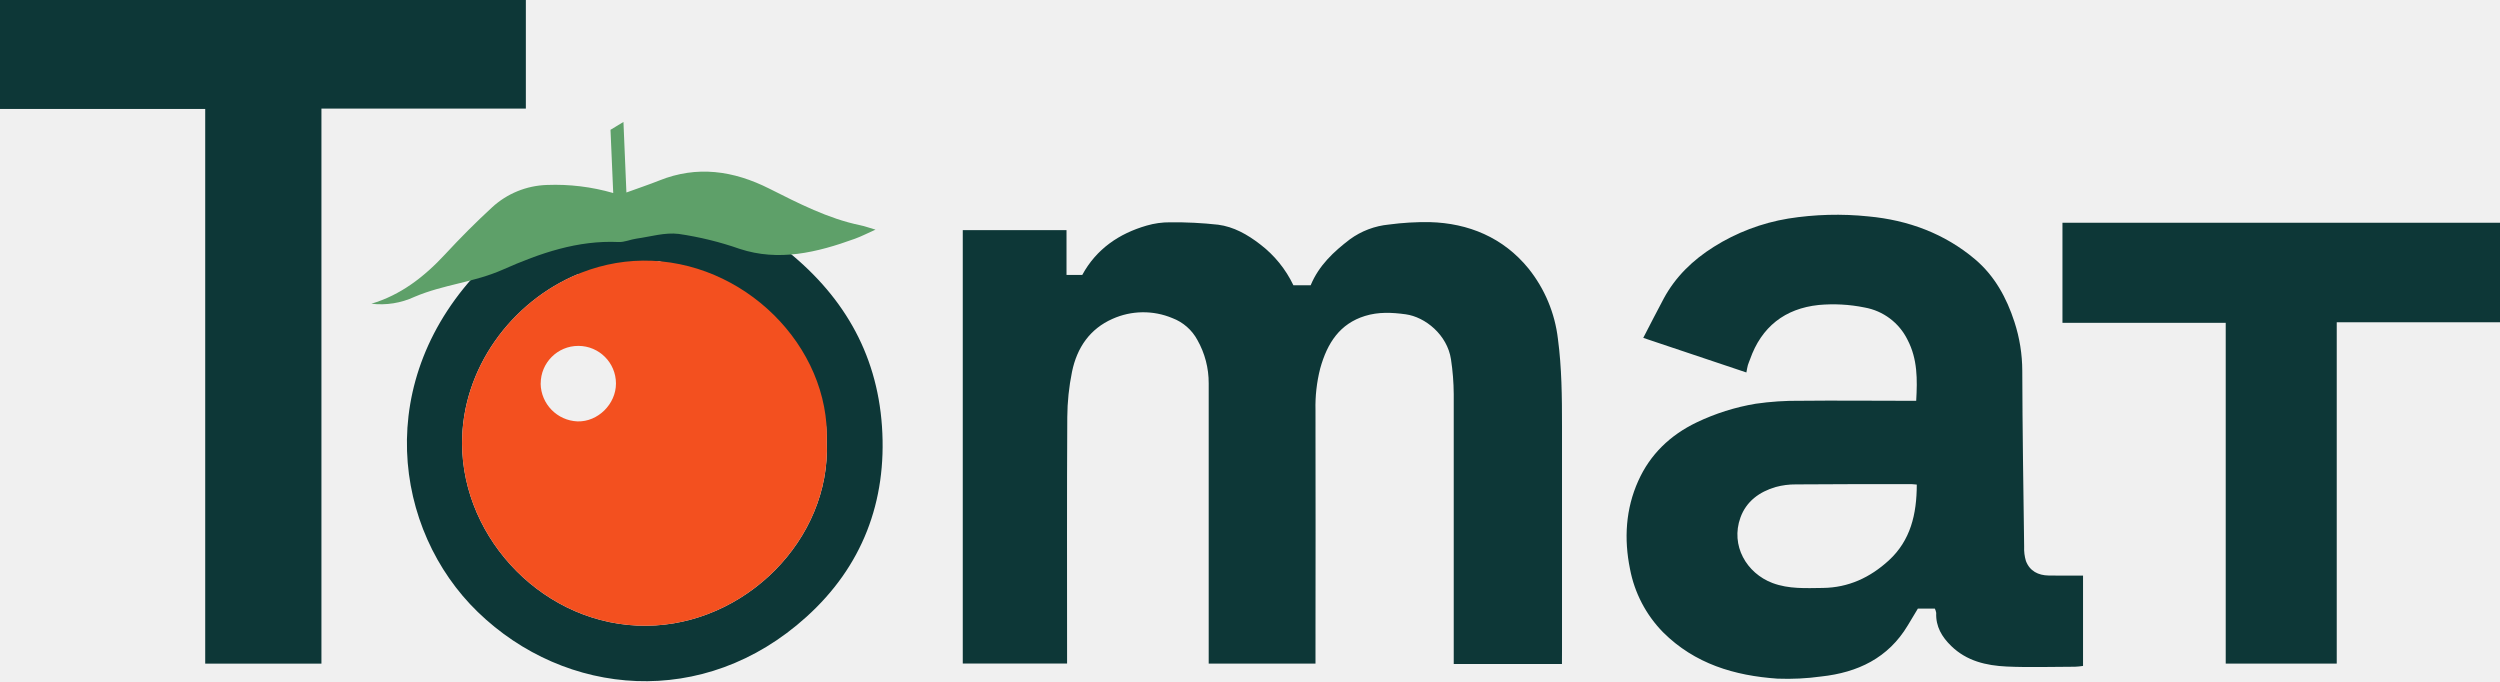
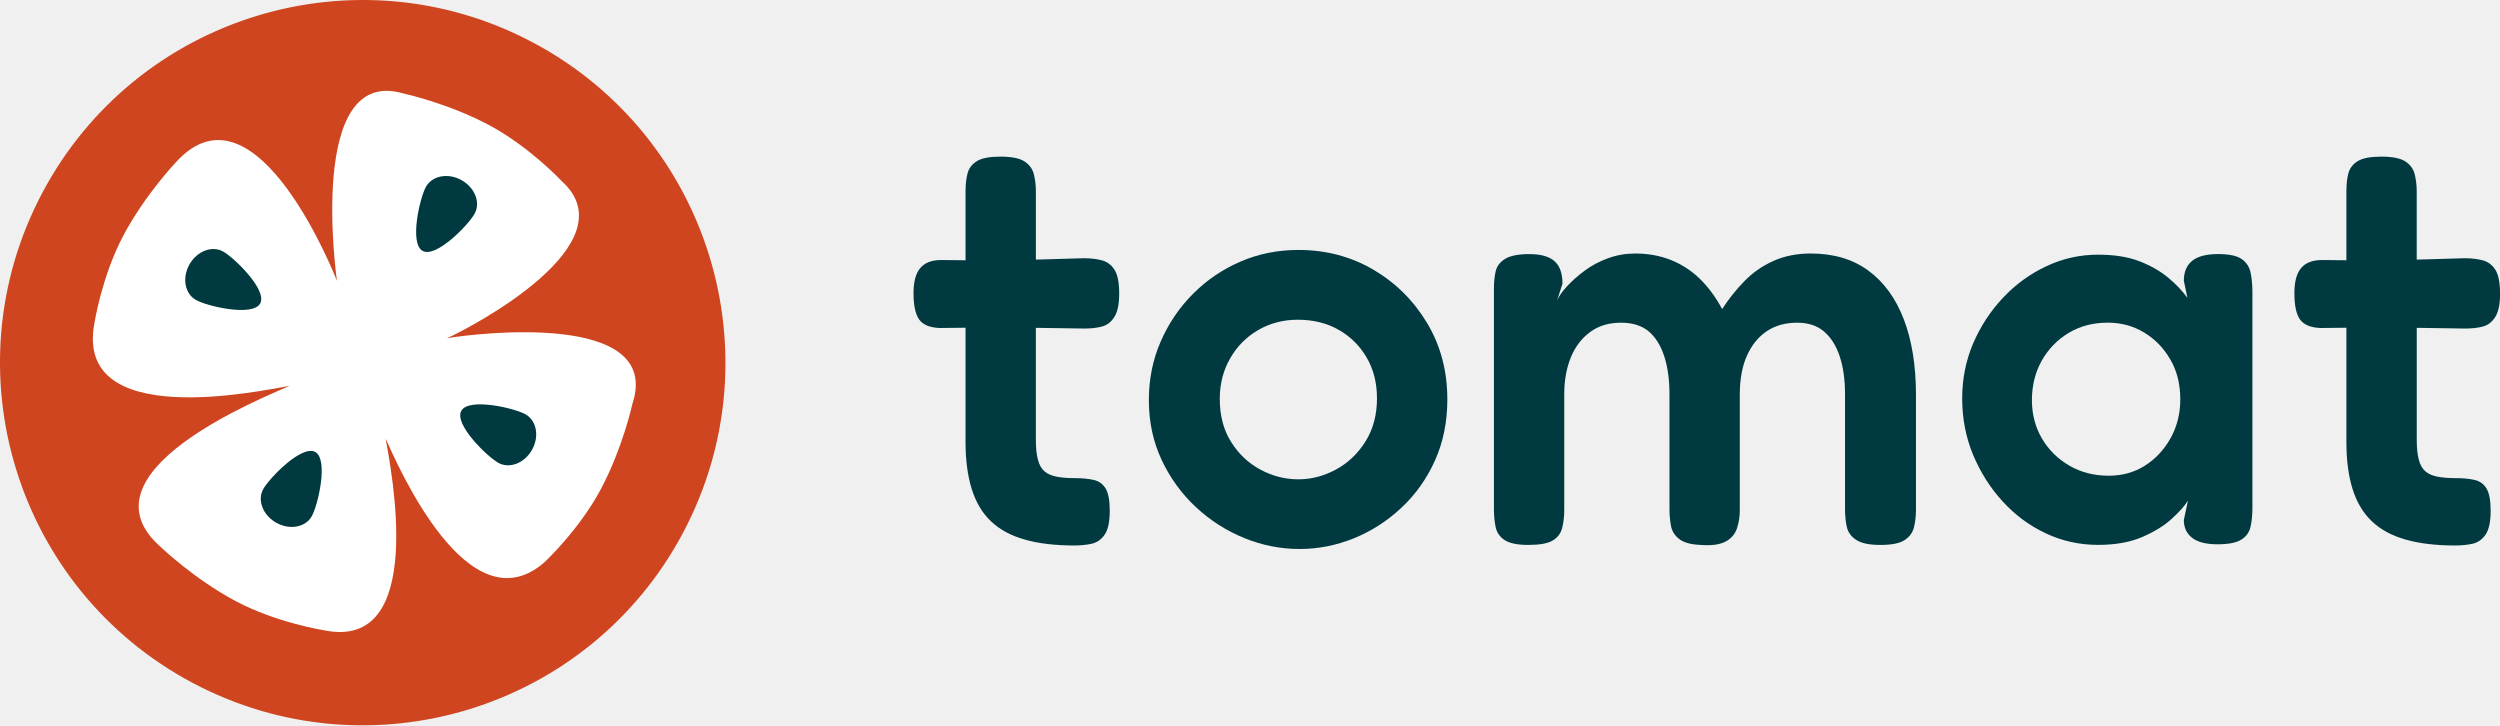
- <svg xmlns="http://www.w3.org/2000/svg" id="Calque_1" data-name="Calque 1" width="845.58" height="230.39" viewBox="0 0 845.58 230.39">
-   <defs>
-     <style>
-       .cls-1 {
-         fill: #0d3737;
-       }
- 
-       .cls-2 {
-         fill: #f3501f;
-       }
- 
-       .cls-3 {
-         fill: #5ea069;
-       }
-     </style>
-   </defs>
-   <g>
-     <path class="cls-1" d="M528.3,224.58H491.7v-4.49q0-43.38,0-86.76a81.7,81.7,0,0,0-.93-11.79c-1.24-8.27-8.69-14.33-15.35-15.24-4.7-.64-9.23-.83-13.72.56-8.49,2.63-12.76,9.07-15.17,17.78a52.14,52.14,0,0,0-1.59,14.1c.08,27.13,0,54.26,0,81.39v4.32H408.82v-4.31q0-45.24,0-90.48A29.47,29.47,0,0,0,405,115a16.05,16.05,0,0,0-8.45-7.4,25.47,25.47,0,0,0-20.27.25c-7.58,3.35-12,9.65-13.69,17.9a79.13,79.13,0,0,0-1.6,15.36c-.15,26.3-.07,52.6-.07,78.91v4.41H325.64V77.83h35.09V93h5.32c4.76-8.78,12.47-14,21.75-16.69a27.54,27.54,0,0,1,8-1.12A135.33,135.33,0,0,1,412,76c5.25.68,9.91,3.3,14.2,6.62a37.88,37.88,0,0,1,11.27,13.87h5.84c2.8-6.77,7.85-11.4,13.26-15.54a26.71,26.71,0,0,1,13.18-5,93.53,93.53,0,0,1,13.88-.82c13,.35,24.79,5.16,33.38,15.72a46.73,46.73,0,0,1,9.93,23.78c1.3,9.79,1.38,19.62,1.38,29.46q0,38,0,76Z" />
-     <path class="cls-1" d="M69.41,36.85H0V0H177.86V36.73H108.72V224.46H69.41Z" />
-     <path class="cls-1" d="M704.55,194.68v30.56a26.15,26.15,0,0,1-2.68.27c-7.74,0-15.49.29-23.21-.07-6.84-.33-13.46-1.85-18.68-6.93-3.17-3.08-5.29-6.6-5.09-11.22a5.84,5.84,0,0,0-.46-1.45h-5.74c-1,1.72-2.22,3.67-3.38,5.63-6.64,11.13-17,16-29.32,17.34a84.21,84.21,0,0,1-14.78.73c-14.52-1-28-5-38.72-15.7a41.61,41.61,0,0,1-11.17-21.39c-2.08-10.18-1.47-20.35,2.8-29.81,4-8.92,10.75-15.46,19.76-19.78a74.92,74.92,0,0,1,19.93-6.3,97.42,97.42,0,0,1,15.19-1c11.6-.13,23.21,0,34.81,0h4.31c.41-7.25.48-14.09-2.93-20.63A20.09,20.09,0,0,0,630.64,104a53.38,53.38,0,0,0-15.54-.84c-11.37,1.2-19.33,7.37-23.2,18.42-.22.64-.52,1.26-.71,1.91s-.27,1.27-.51,2.49L555.8,114.28c2.42-4.64,4.61-9,6.91-13.27,4-7.44,9.9-13.08,16.93-17.51a68.14,68.14,0,0,1,25.18-9.57A104,104,0,0,1,632,73.2c13.31,1.24,25.68,5.75,36.06,14.53,6.58,5.57,10.65,13,13.29,21.16A53.72,53.72,0,0,1,684,125.42c.05,19.82.37,39.63.63,59.45a14.61,14.61,0,0,0,.6,4.87c1.31,3.44,4.18,4.86,7.71,4.92C696.68,194.73,700.4,194.68,704.55,194.68ZM648.32,163.9c-1-.08-1.49-.16-2-.16-13,0-25.94,0-38.9.1a25.4,25.4,0,0,0-6.85.89c-5.47,1.61-9.92,4.83-11.9,10.33-3.42,9.48,2.09,18.84,10.86,22.14,5.55,2.08,11.29,1.72,17,1.66,8.7-.1,16-3.52,22.33-9.31C646.22,182.78,648.3,173.94,648.32,163.9Z" />
-     <path class="cls-1" d="M845.58,75.34V109H790.36V224.45H752.81V109.19H697.59V75.34Z" />
-     <path class="cls-1" d="M222.93,88.36c26.63,7.2,57.77,34,56.72,61.2,1.36,33-27.78,61.87-61.1,62.09-34,.22-62.14-28.93-62.27-61.62-.1-25.24,16.58-47.94,39.2-57.31l27.45-4.36c85.68.83,6.54-21.4,10-22.85L163.32,90.24c-37.55,38.22-30.26,89.1-1.73,116.74,29.69,28.76,76.53,33,111.14,1.69,18.85-17,27.33-39,25.58-64.5-1.74-25.18-13.62-45-33.58-60.49" />
-     <path class="cls-2" d="M279.65,149.56c1.36,33-27.78,61.87-61.1,62.09-34,.22-62.14-28.93-62.27-61.62-.13-32.91,28.28-61.55,61.17-61.88C251.43,87.82,280.91,117.07,279.65,149.56Zm-96.79-19.8a13,13,0,0,0,12.48,12.77c6.87.2,13-5.85,13-12.81a12.73,12.73,0,1,0-25.46,0Z" />
+ <svg xmlns="http://www.w3.org/2000/svg" enable-background="new 0 0 231.123 99" version="1.1" viewBox="0 0 186.34 54.062" xml:space="preserve">
+   <g id="logo-tomat-RGB" transform="translate(-22.107 -22.318)">
+     <path d="m25.275 36.663c7.01-13.18 23.376-18.184 36.559-11.175 13.18 7.007 18.185 23.37 11.176 36.556-7.007 13.174-23.377 18.173-36.555 11.168-13.184-7.01-18.187-23.373-11.18-36.549" fill="#cf4520" />
+     <path d="m69.246 52.413c2.277-6.938-11.662-5.254-13.817-4.887 1.928-0.871 13.667-7.067 8.55-11.706 0 0-2.411-2.579-5.433-4.186-3.077-1.634-6.367-2.349-6.367-2.349-7.279-2.142-4.956 13.971-4.956 13.971s-5.952-15.388-11.95-8.903c0 0-2.329 2.431-3.963 5.505-1.608 3.025-2.16 6.514-2.16 6.514-1.568 8.107 12.399 5.072 14.542 4.705-1.974 0.893-16.068 6.478-9.529 12.08 0 0 2.434 2.327 5.51 3.965 3.024 1.609 6.511 2.16 6.511 2.16 7.845 1.696 5.042-12.098 4.67-14.265 0.905 2.001 6.183 14.198 11.85 9.194 0 0 2.58-2.407 4.187-5.434 1.637-3.073 2.355-6.364 2.355-6.364" fill="#fff" />
+     <g fill="#003a40">
+       <path d="m53.86 36.231c0.473-0.827 1.654-1.042 2.652-0.484 0.997 0.562 1.433 1.684 0.964 2.512-0.465 0.834-2.874 3.319-3.872 2.758-0.997-0.562-0.207-3.95 0.256-4.786" />
+       <path d="m45.347 60.793c-0.469 0.835-1.649 1.051-2.653 0.485-0.993-0.559-1.43-1.684-0.962-2.512 0.465-0.831 2.875-3.318 3.875-2.758 0.997 0.561 0.204 3.956-0.26 4.785" />
+       <path d="m36.713 44.677c-0.83-0.463-1.048-1.646-0.487-2.646 0.563-0.998 1.686-1.43 2.517-0.963 0.829 0.467 3.317 2.874 2.754 3.873-0.56 0.999-3.95 0.206-4.784-0.264" />
+       <path d="m61.275 53.198c0.832 0.469 1.049 1.65 0.486 2.65-0.561 0.996-1.684 1.434-2.516 0.965-0.83-0.468-3.317-2.877-2.754-3.875 0.558-1 3.95-0.205 4.784 0.26" />
+     </g>
+     <g fill="#003a40">
+       <path d="m189.2 41.631c-0.354-0.251-0.941-0.376-1.766-0.376-0.875 0-1.527 0.172-1.938 0.508-0.41 0.338-0.615 0.83-0.615 1.479l0.266 1.275c-0.383-0.529-0.867-1.035-1.453-1.52-0.588-0.486-1.305-0.891-2.139-1.213-0.84-0.322-1.861-0.484-3.062-0.484-1.354 0-2.637 0.286-3.855 0.859-1.219 0.572-2.301 1.357-3.238 2.357-0.941 0.999-1.682 2.137-2.229 3.412-0.541 1.28-0.811 2.639-0.811 4.078 0 1.498 0.27 2.9 0.811 4.207 0.547 1.308 1.279 2.468 2.207 3.48 0.924 1.014 1.998 1.807 3.215 2.379 1.217 0.574 2.52 0.859 3.9 0.859 1.293 0 2.393-0.198 3.303-0.593 0.912-0.396 1.646-0.853 2.203-1.368 0.561-0.514 0.957-0.959 1.191-1.342l-0.309 1.451c0 0.561 0.205 1.002 0.615 1.324 0.41 0.321 1.045 0.484 1.896 0.484 0.822 0 1.418-0.117 1.783-0.355 0.367-0.23 0.594-0.553 0.682-0.968 0.09-0.409 0.135-0.864 0.135-1.366v-16.124c0-0.525-0.045-1.005-0.135-1.431-0.086-0.423-0.305-0.763-0.657-1.012zm-5.308 13.35c-0.486 0.867-1.127 1.549-1.918 2.049-0.793 0.499-1.689 0.746-2.689 0.746-1.086 0-2.062-0.247-2.928-0.746-0.869-0.5-1.551-1.176-2.053-2.029-0.496-0.848-0.746-1.805-0.746-2.861 0-1.088 0.244-2.064 0.727-2.931 0.486-0.865 1.154-1.558 2.004-2.073 0.852-0.512 1.822-0.768 2.91-0.768 0.998 0 1.9 0.24 2.711 0.727 0.807 0.483 1.459 1.152 1.957 2.004 0.502 0.853 0.75 1.85 0.75 2.996-1e-3 1.058-0.243 2.019-0.725 2.886z" />
+       <path d="m161.37 42.491c-1.16-0.854-2.594-1.278-4.295-1.278-1.031 0-1.955 0.181-2.775 0.55-0.824 0.366-1.543 0.867-2.16 1.5-0.617 0.629-1.176 1.326-1.672 2.092-0.471-0.882-1.023-1.631-1.656-2.25-0.629-0.613-1.352-1.083-2.158-1.406-0.807-0.322-1.695-0.485-2.664-0.485-0.705 0-1.383 0.116-2.025 0.352-0.648 0.235-1.23 0.542-1.742 0.927-0.516 0.381-0.947 0.764-1.299 1.146-0.355 0.381-0.605 0.732-0.752 1.055l0.396-1.232c0-0.766-0.197-1.323-0.592-1.676-0.398-0.352-1.023-0.529-1.873-0.529-0.822 0-1.426 0.121-1.807 0.353-0.385 0.237-0.617 0.546-0.707 0.926-0.086 0.383-0.131 0.81-0.131 1.276v16.479c0 0.472 0.045 0.911 0.131 1.323 0.09 0.41 0.316 0.733 0.682 0.97 0.369 0.231 0.951 0.351 1.744 0.351 0.852 0 1.459-0.109 1.828-0.331 0.365-0.218 0.604-0.534 0.705-0.944 0.102-0.412 0.152-0.854 0.152-1.322v-8.637c0-1.029 0.164-1.939 0.486-2.732s0.799-1.426 1.432-1.894c0.631-0.472 1.4-0.704 2.312-0.704 0.852 0 1.535 0.211 2.051 0.637 0.514 0.426 0.9 1.045 1.166 1.85 0.266 0.809 0.396 1.758 0.396 2.844v8.55c0 0.437 0.039 0.858 0.109 1.253 0.074 0.398 0.279 0.728 0.617 0.99 0.338 0.265 0.875 0.412 1.607 0.441 0.795 0.06 1.404-0.021 1.83-0.242 0.424-0.219 0.709-0.543 0.859-0.969 0.145-0.426 0.219-0.887 0.219-1.387v-8.592c0-1.146 0.176-2.115 0.527-2.908 0.357-0.793 0.848-1.404 1.477-1.83 0.633-0.426 1.389-0.637 2.27-0.637 0.824 0 1.49 0.217 2.008 0.66 0.512 0.438 0.902 1.057 1.166 1.848 0.262 0.795 0.396 1.736 0.396 2.822v8.55c0 0.499 0.043 0.944 0.133 1.341 0.088 0.396 0.32 0.721 0.703 0.969 0.383 0.252 0.984 0.375 1.807 0.375s1.418-0.119 1.785-0.351c0.367-0.236 0.602-0.55 0.705-0.948 0.102-0.396 0.154-0.847 0.154-1.345v-8.546c0-2.175-0.301-4.045-0.902-5.615-0.602-1.577-1.483-2.788-2.643-3.64z" />
+       <path d="m208.1 42.423c-0.236-0.365-0.551-0.6-0.947-0.703s-0.844-0.155-1.344-0.155l-3.57 0.104v-5.082c0-0.471-0.053-0.901-0.154-1.297-0.104-0.395-0.336-0.71-0.703-0.946-0.367-0.235-0.963-0.352-1.785-0.352-0.793 0-1.373 0.11-1.74 0.329-0.367 0.223-0.604 0.523-0.709 0.905-0.1 0.381-0.15 0.831-0.15 1.362v5.129l-1.807-0.018c-0.705 0-1.229 0.195-1.562 0.594-0.34 0.396-0.508 1.019-0.508 1.873 0 0.908 0.137 1.564 0.418 1.963 0.279 0.393 0.785 0.605 1.521 0.637l1.938-0.02v8.523c0 1.35 0.15 2.516 0.461 3.502 0.309 0.982 0.787 1.785 1.434 2.399 0.645 0.617 1.482 1.073 2.512 1.364 1.029 0.295 2.26 0.442 3.701 0.442 0.473 0 0.904-0.044 1.301-0.13 0.396-0.091 0.717-0.318 0.969-0.686 0.248-0.366 0.375-0.961 0.375-1.783 0-0.763-0.105-1.313-0.312-1.651-0.203-0.339-0.506-0.552-0.902-0.64s-0.871-0.131-1.43-0.131c-0.527 0-0.977-0.038-1.344-0.113-0.371-0.074-0.662-0.203-0.883-0.396-0.221-0.188-0.381-0.476-0.484-0.858-0.104-0.379-0.154-0.88-0.154-1.499v-8.336l3.613 0.054c0.498 0 0.941-0.05 1.326-0.153 0.379-0.104 0.686-0.346 0.922-0.725 0.234-0.385 0.35-0.955 0.35-1.721-4e-3 -0.822-0.119-1.417-0.353-1.785z" />
+       <path d="m124.48 42.423c-1.675-0.982-3.542-1.475-5.596-1.475-1.527 0-2.959 0.284-4.296 0.859-1.337 0.573-2.518 1.372-3.547 2.4-1.028 1.028-1.834 2.218-2.422 3.568-0.589 1.351-0.881 2.803-0.881 4.363 0 1.615 0.316 3.098 0.948 4.448 0.631 1.352 1.483 2.527 2.554 3.526 1.072 0.998 2.277 1.77 3.614 2.312 1.336 0.544 2.71 0.814 4.12 0.814 1.378 0 2.724-0.265 4.032-0.791 1.307-0.529 2.489-1.285 3.542-2.271 1.059-0.982 1.893-2.156 2.512-3.523 0.617-1.367 0.926-2.889 0.926-4.561 0-2.116-0.5-4.01-1.5-5.683-1.001-1.671-2.337-3.002-4.006-3.986zm-0.595 12.801c-0.573 0.91-1.307 1.607-2.204 2.092-0.896 0.482-1.829 0.729-2.797 0.729-1 0-1.946-0.246-2.842-0.729-0.897-0.484-1.623-1.172-2.181-2.07-0.56-0.895-0.837-1.961-0.837-3.194 0-1.114 0.256-2.121 0.772-3.019 0.512-0.896 1.209-1.602 2.092-2.113 0.88-0.515 1.864-0.771 2.952-0.771 1.146 0 2.159 0.25 3.039 0.748 0.881 0.5 1.579 1.189 2.093 2.07 0.513 0.881 0.769 1.895 0.769 3.041 1e-3 1.233-0.285 2.304-0.856 3.216z" />
+       <path d="m104.23 41.72c-0.396-0.103-0.844-0.155-1.345-0.155l-3.568 0.104v-5.082c0-0.471-0.052-0.901-0.154-1.297-0.104-0.395-0.339-0.71-0.705-0.946-0.368-0.235-0.963-0.352-1.784-0.352-0.794 0-1.374 0.11-1.741 0.329-0.368 0.223-0.601 0.523-0.704 0.905-0.104 0.381-0.155 0.831-0.155 1.362v5.129l-1.808-0.018c-0.704 0-1.225 0.195-1.563 0.594-0.338 0.396-0.506 1.019-0.506 1.873 0 0.908 0.14 1.564 0.417 1.963 0.28 0.393 0.786 0.605 1.522 0.637l1.938-0.02v8.523c0 1.35 0.155 2.516 0.463 3.502 0.307 0.982 0.783 1.785 1.431 2.399 0.643 0.617 1.482 1.073 2.513 1.364 1.026 0.295 2.26 0.442 3.699 0.442 0.47 0 0.902-0.044 1.299-0.13 0.397-0.091 0.72-0.318 0.971-0.686 0.249-0.366 0.373-0.961 0.373-1.783 0-0.763-0.104-1.313-0.308-1.651-0.206-0.339-0.506-0.552-0.903-0.64s-0.874-0.131-1.432-0.131c-0.528 0-0.978-0.038-1.343-0.113-0.368-0.074-0.662-0.203-0.881-0.396-0.221-0.188-0.383-0.476-0.485-0.858-0.104-0.379-0.155-0.88-0.155-1.499v-8.336l3.614 0.054c0.499 0 0.939-0.05 1.321-0.153 0.381-0.104 0.691-0.346 0.925-0.725 0.235-0.385 0.352-0.955 0.352-1.721 0-0.822-0.117-1.417-0.352-1.785-0.233-0.365-0.55-0.6-0.946-0.703z" />
+     </g>
  </g>
-   <path class="cls-3" d="M125.61,102.73c9.83-2.91,17.81-9,25-16.78,5.09-5.49,10.37-10.8,15.83-15.82A28.68,28.68,0,0,1,185,62.56a70.6,70.6,0,0,1,22.41,2.73l-.92-21.39,4.38-2.65,1,23.86c4.14-1.51,7.68-2.68,11.15-4.07,12.7-5.09,25-3.37,37.18,2.76,9.95,5,19.89,10.13,30.69,12.37,1.51.31,3,.85,5.24,1.5-2.67,1.19-4.76,2.28-6.94,3.07-13,4.73-25.84,7.76-39,3.44a110.84,110.84,0,0,0-20.62-5.06c-4.67-.58-9.53.93-14.3,1.59-2,.28-4.06,1.24-6.07,1.15-13.77-.64-26.5,3.74-39.06,9.31-9.88,4.39-20,5-29.94,9.23A27.05,27.05,0,0,1,125.61,102.73Z" />
+   <g id="Plan_de_travail" transform="translate(-22.107 -22.318)">
+     <rect x=".062" y="-.028" width="231" height="98.998" fill="none" />
+   </g>
</svg>
